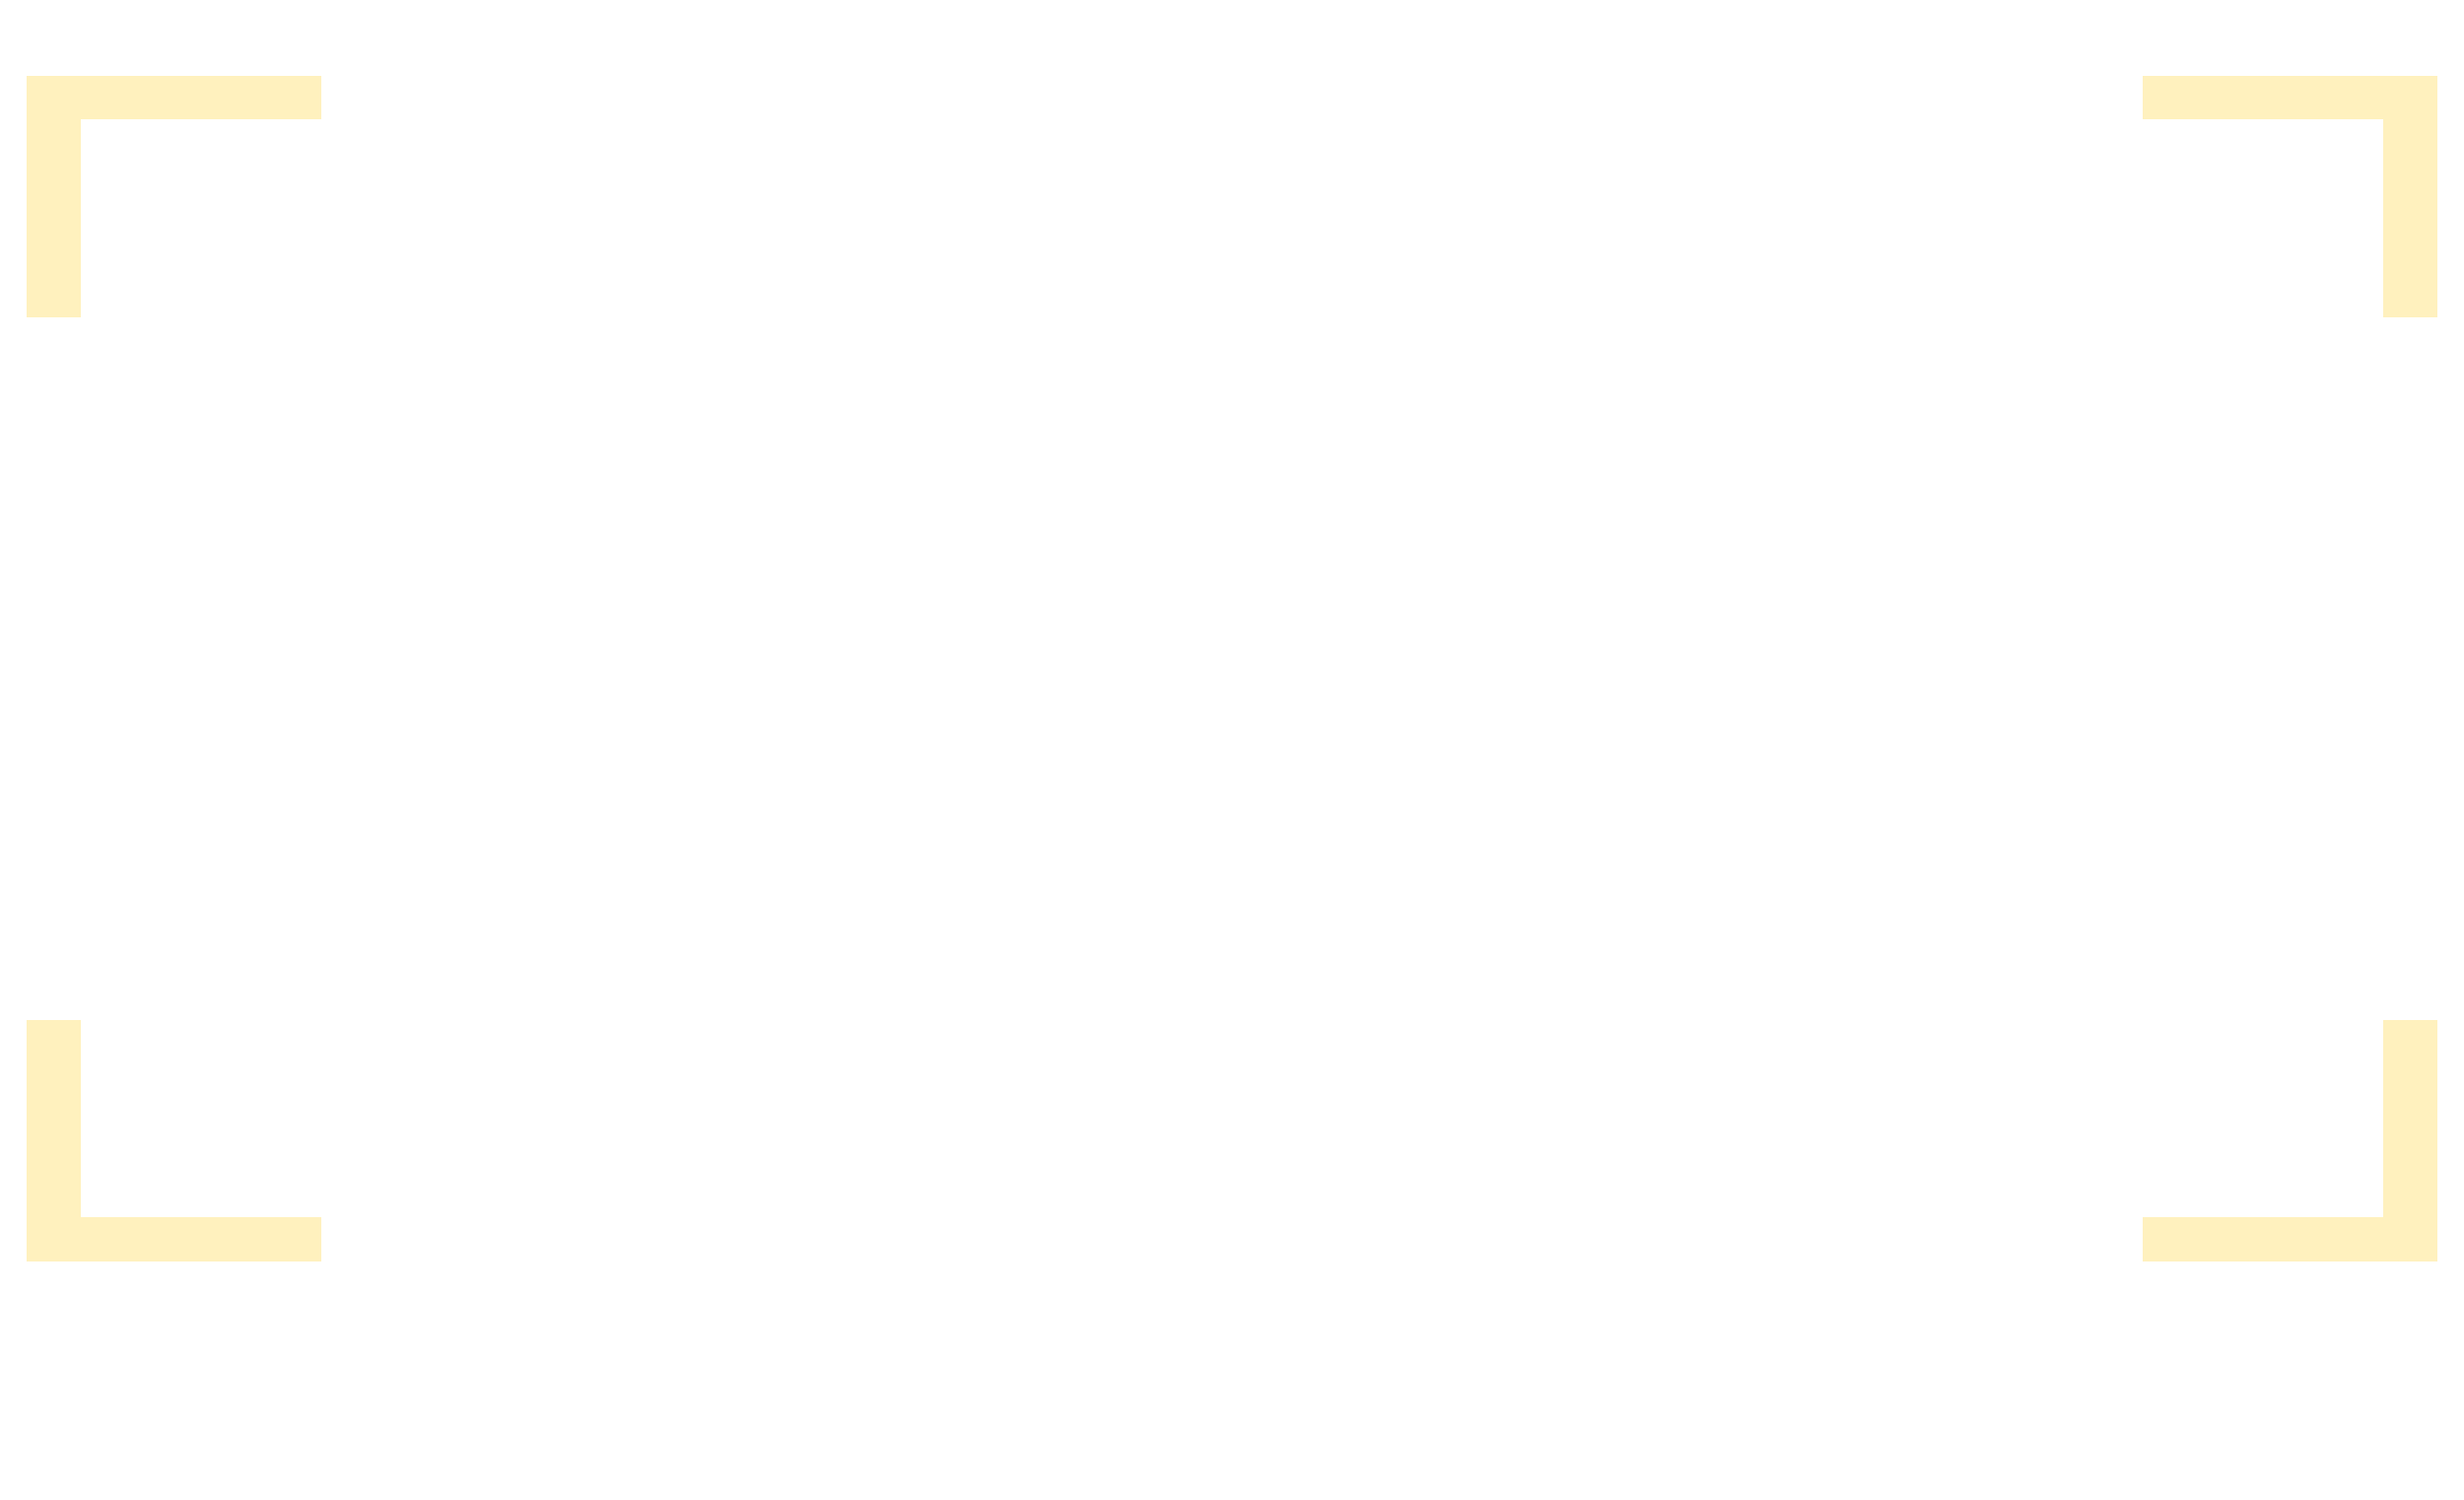
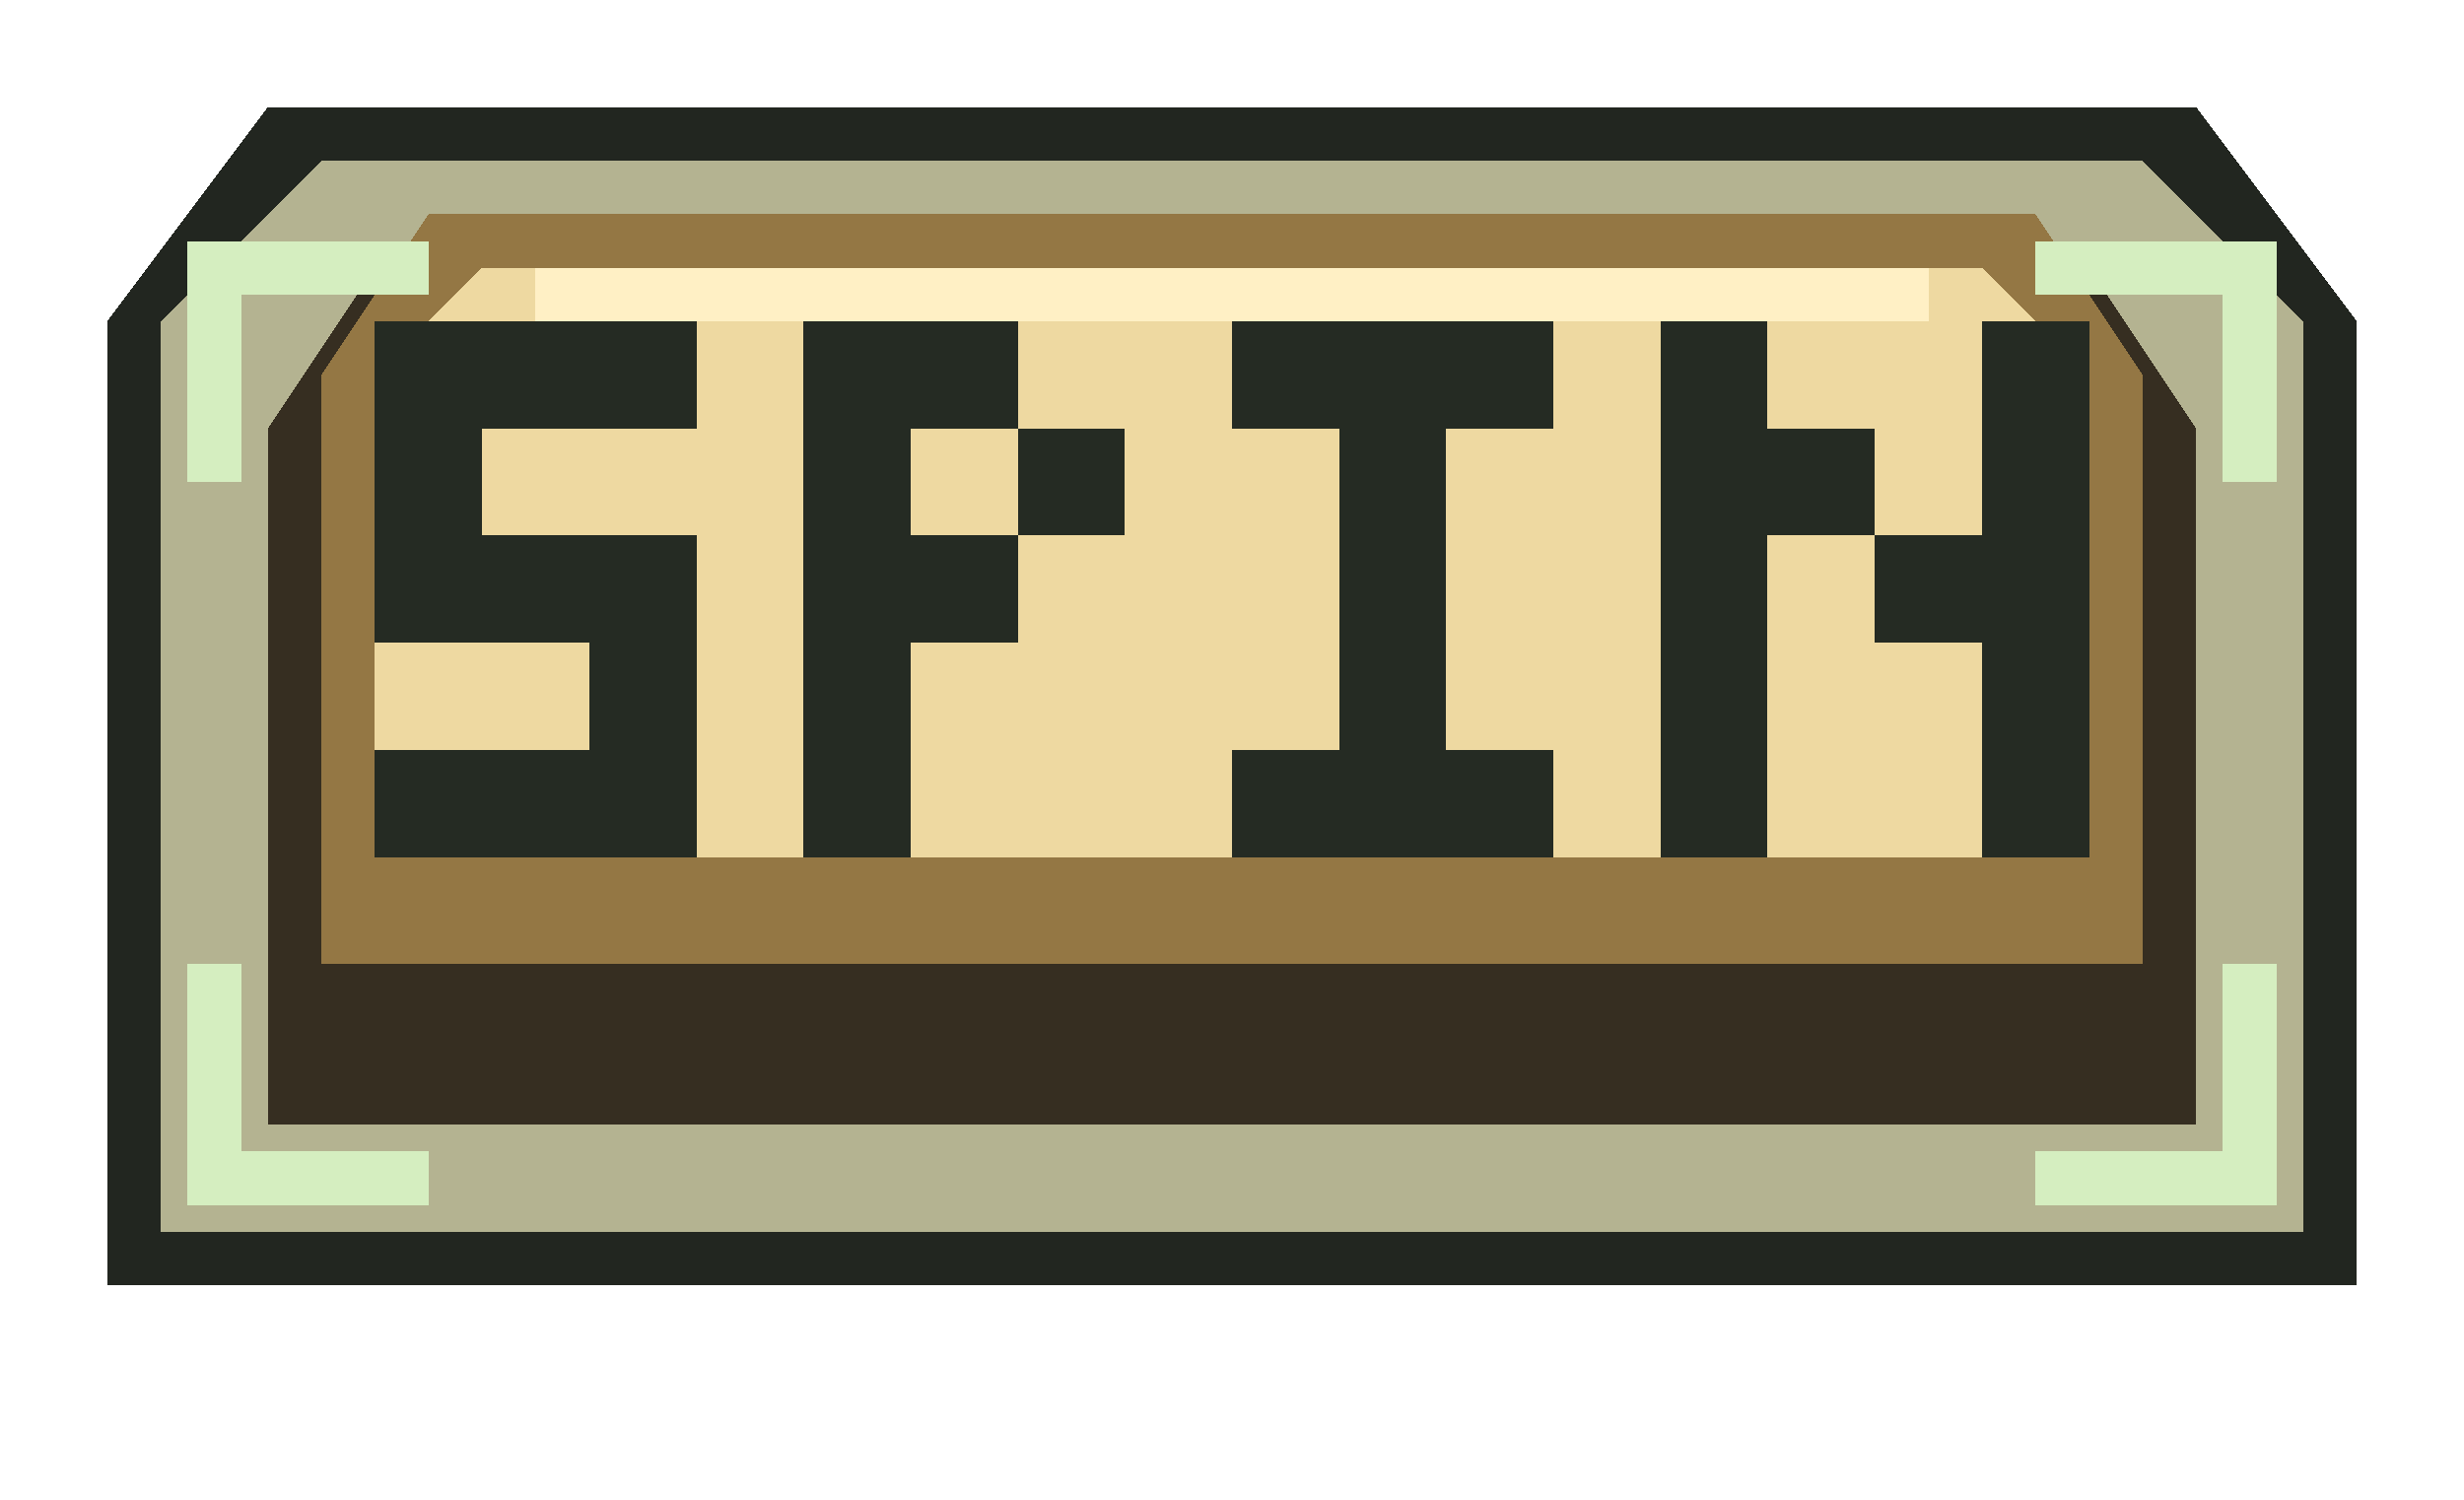
- <svg xmlns="http://www.w3.org/2000/svg" width="46" height="28" viewBox="0 0 46 28" shape-rendering="crispEdges">
-   <g transform="translate(0 1) scale(1 .82)">
-     <path d="M1 6V1H6 M40 1H45V6 M45 22V27H40 M6 27H1V22" fill="none" stroke="#fff1be" />
+ <svg xmlns="http://www.w3.org/2000/svg" width="46" height="28" shape-rendering="crispEdges">
+   <path d="M5 2H41L44 6V24H2V6Z" fill="#222620" />
+   <path d="M6 3H40L43 6V23H3V6Z" fill="#b4b391" />
+   <path d="M7 5H39L41 8V21H5V8Z" fill="#362e21" />
+   <g transform="translate(0 0)">
+     <path d="M8 4H38L40 7V18H6V7Z" fill="#947744" />
+     <path d="M9 5H37L39 7V16H7V7Z" fill="#eed9a1" />
+     <path d="M10 5H36V6H10Z" fill="#fff0c5" />
+     <rect x="7" y="6" width="2" height="2" fill="#252b23" />
+     <rect x="9" y="6" width="2" height="2" fill="#252b23" />
+     <rect x="11" y="6" width="2" height="2" fill="#252b23" />
+     <rect x="7" y="8" width="2" height="2" fill="#252b23" />
+     <rect x="7" y="10" width="2" height="2" fill="#252b23" />
+     <rect x="9" y="10" width="2" height="2" fill="#252b23" />
+     <rect x="11" y="10" width="2" height="2" fill="#252b23" />
+     <rect x="11" y="12" width="2" height="2" fill="#252b23" />
+     <rect x="7" y="14" width="2" height="2" fill="#252b23" />
+     <rect x="9" y="14" width="2" height="2" fill="#252b23" />
+     <rect x="11" y="14" width="2" height="2" fill="#252b23" />
+     <rect x="15" y="6" width="2" height="2" fill="#252b23" />
+     <rect x="17" y="6" width="2" height="2" fill="#252b23" />
+     <rect x="15" y="8" width="2" height="2" fill="#252b23" />
+     <rect x="19" y="8" width="2" height="2" fill="#252b23" />
+     <rect x="15" y="10" width="2" height="2" fill="#252b23" />
+     <rect x="17" y="10" width="2" height="2" fill="#252b23" />
+     <rect x="15" y="12" width="2" height="2" fill="#252b23" />
+     <rect x="15" y="14" width="2" height="2" fill="#252b23" />
+     <rect x="23" y="6" width="2" height="2" fill="#252b23" />
+     <rect x="25" y="6" width="2" height="2" fill="#252b23" />
+     <rect x="27" y="6" width="2" height="2" fill="#252b23" />
+     <rect x="25" y="8" width="2" height="2" fill="#252b23" />
+     <rect x="25" y="10" width="2" height="2" fill="#252b23" />
+     <rect x="25" y="12" width="2" height="2" fill="#252b23" />
+     <rect x="23" y="14" width="2" height="2" fill="#252b23" />
+     <rect x="25" y="14" width="2" height="2" fill="#252b23" />
+     <rect x="27" y="14" width="2" height="2" fill="#252b23" />
+     <rect x="31" y="6" width="2" height="2" fill="#252b23" />
+     <rect x="37" y="6" width="2" height="2" fill="#252b23" />
+     <rect x="31" y="8" width="2" height="2" fill="#252b23" />
+     <rect x="33" y="8" width="2" height="2" fill="#252b23" />
+     <rect x="37" y="8" width="2" height="2" fill="#252b23" />
+     <rect x="31" y="10" width="2" height="2" fill="#252b23" />
+     <rect x="35" y="10" width="2" height="2" fill="#252b23" />
+     <rect x="37" y="10" width="2" height="2" fill="#252b23" />
+     <rect x="31" y="12" width="2" height="2" fill="#252b23" />
+     <rect x="37" y="12" width="2" height="2" fill="#252b23" />
+     <rect x="31" y="14" width="2" height="2" fill="#252b23" />
+     <rect x="37" y="14" width="2" height="2" fill="#252b23" />
  </g>
+   <path d="M4 9V5H8M38 5H42V9M4 18V22H8M38 22H42V18" fill="none" stroke="#d5eec0" />
</svg>
